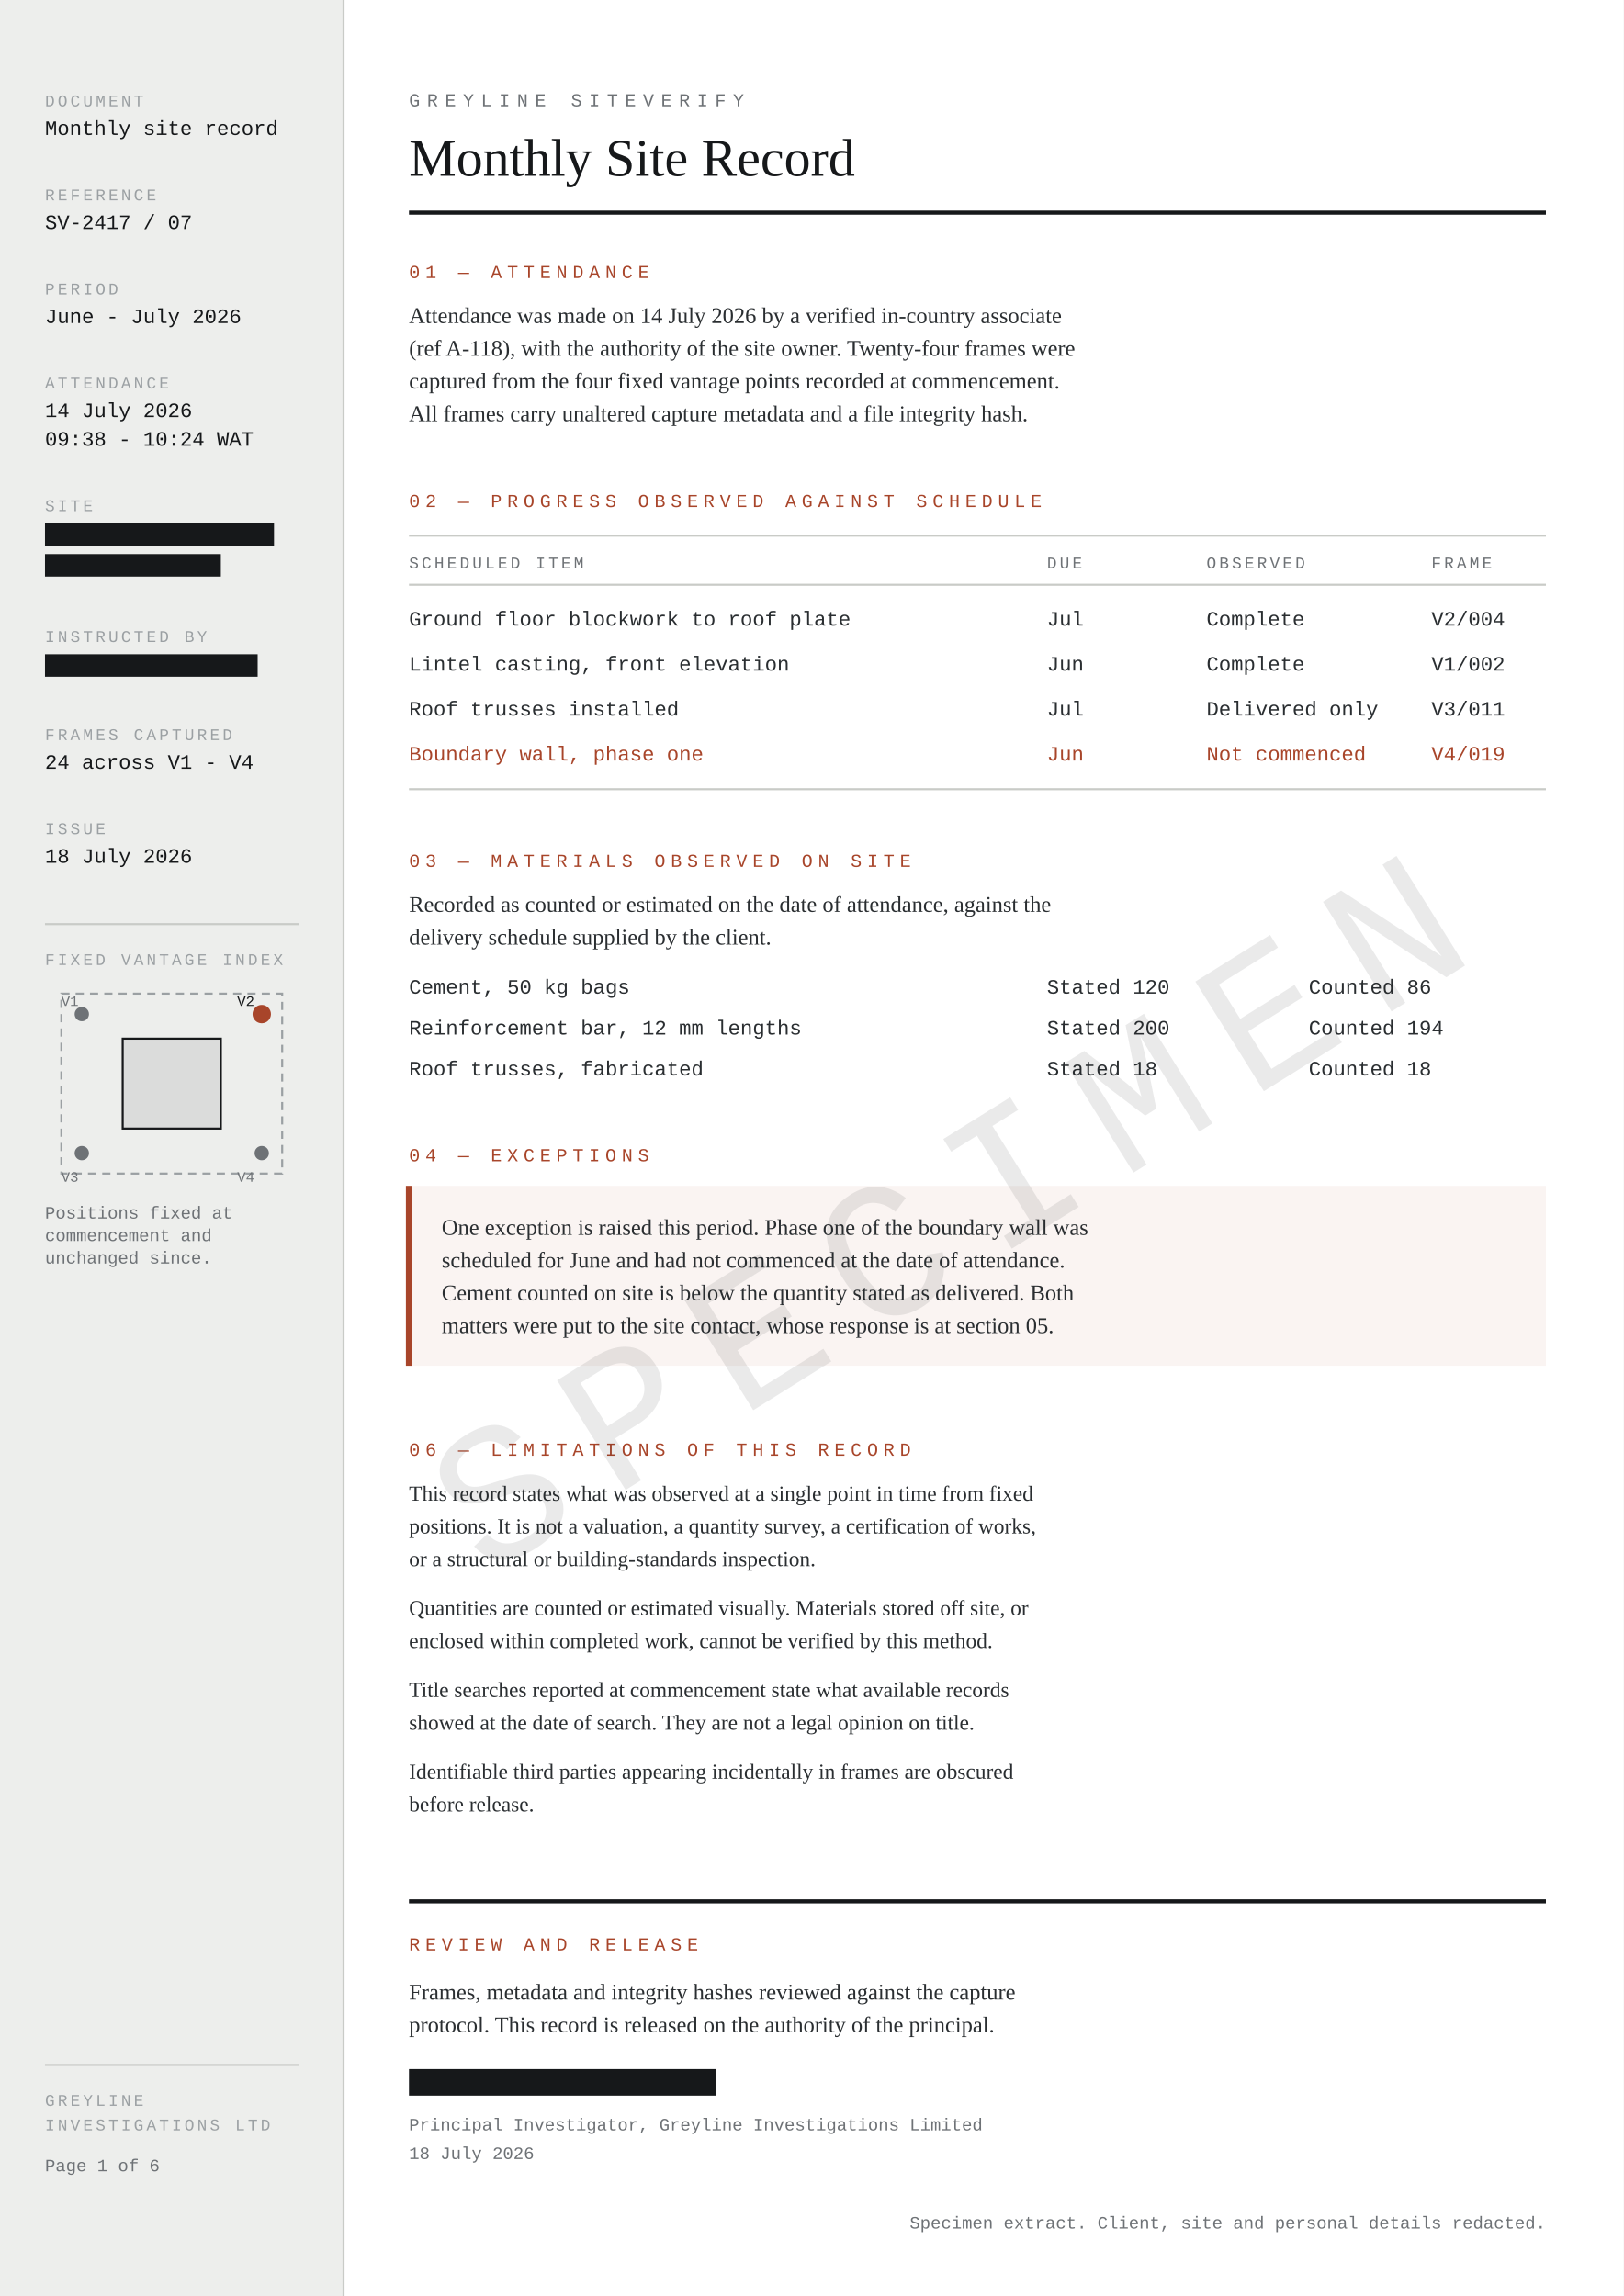
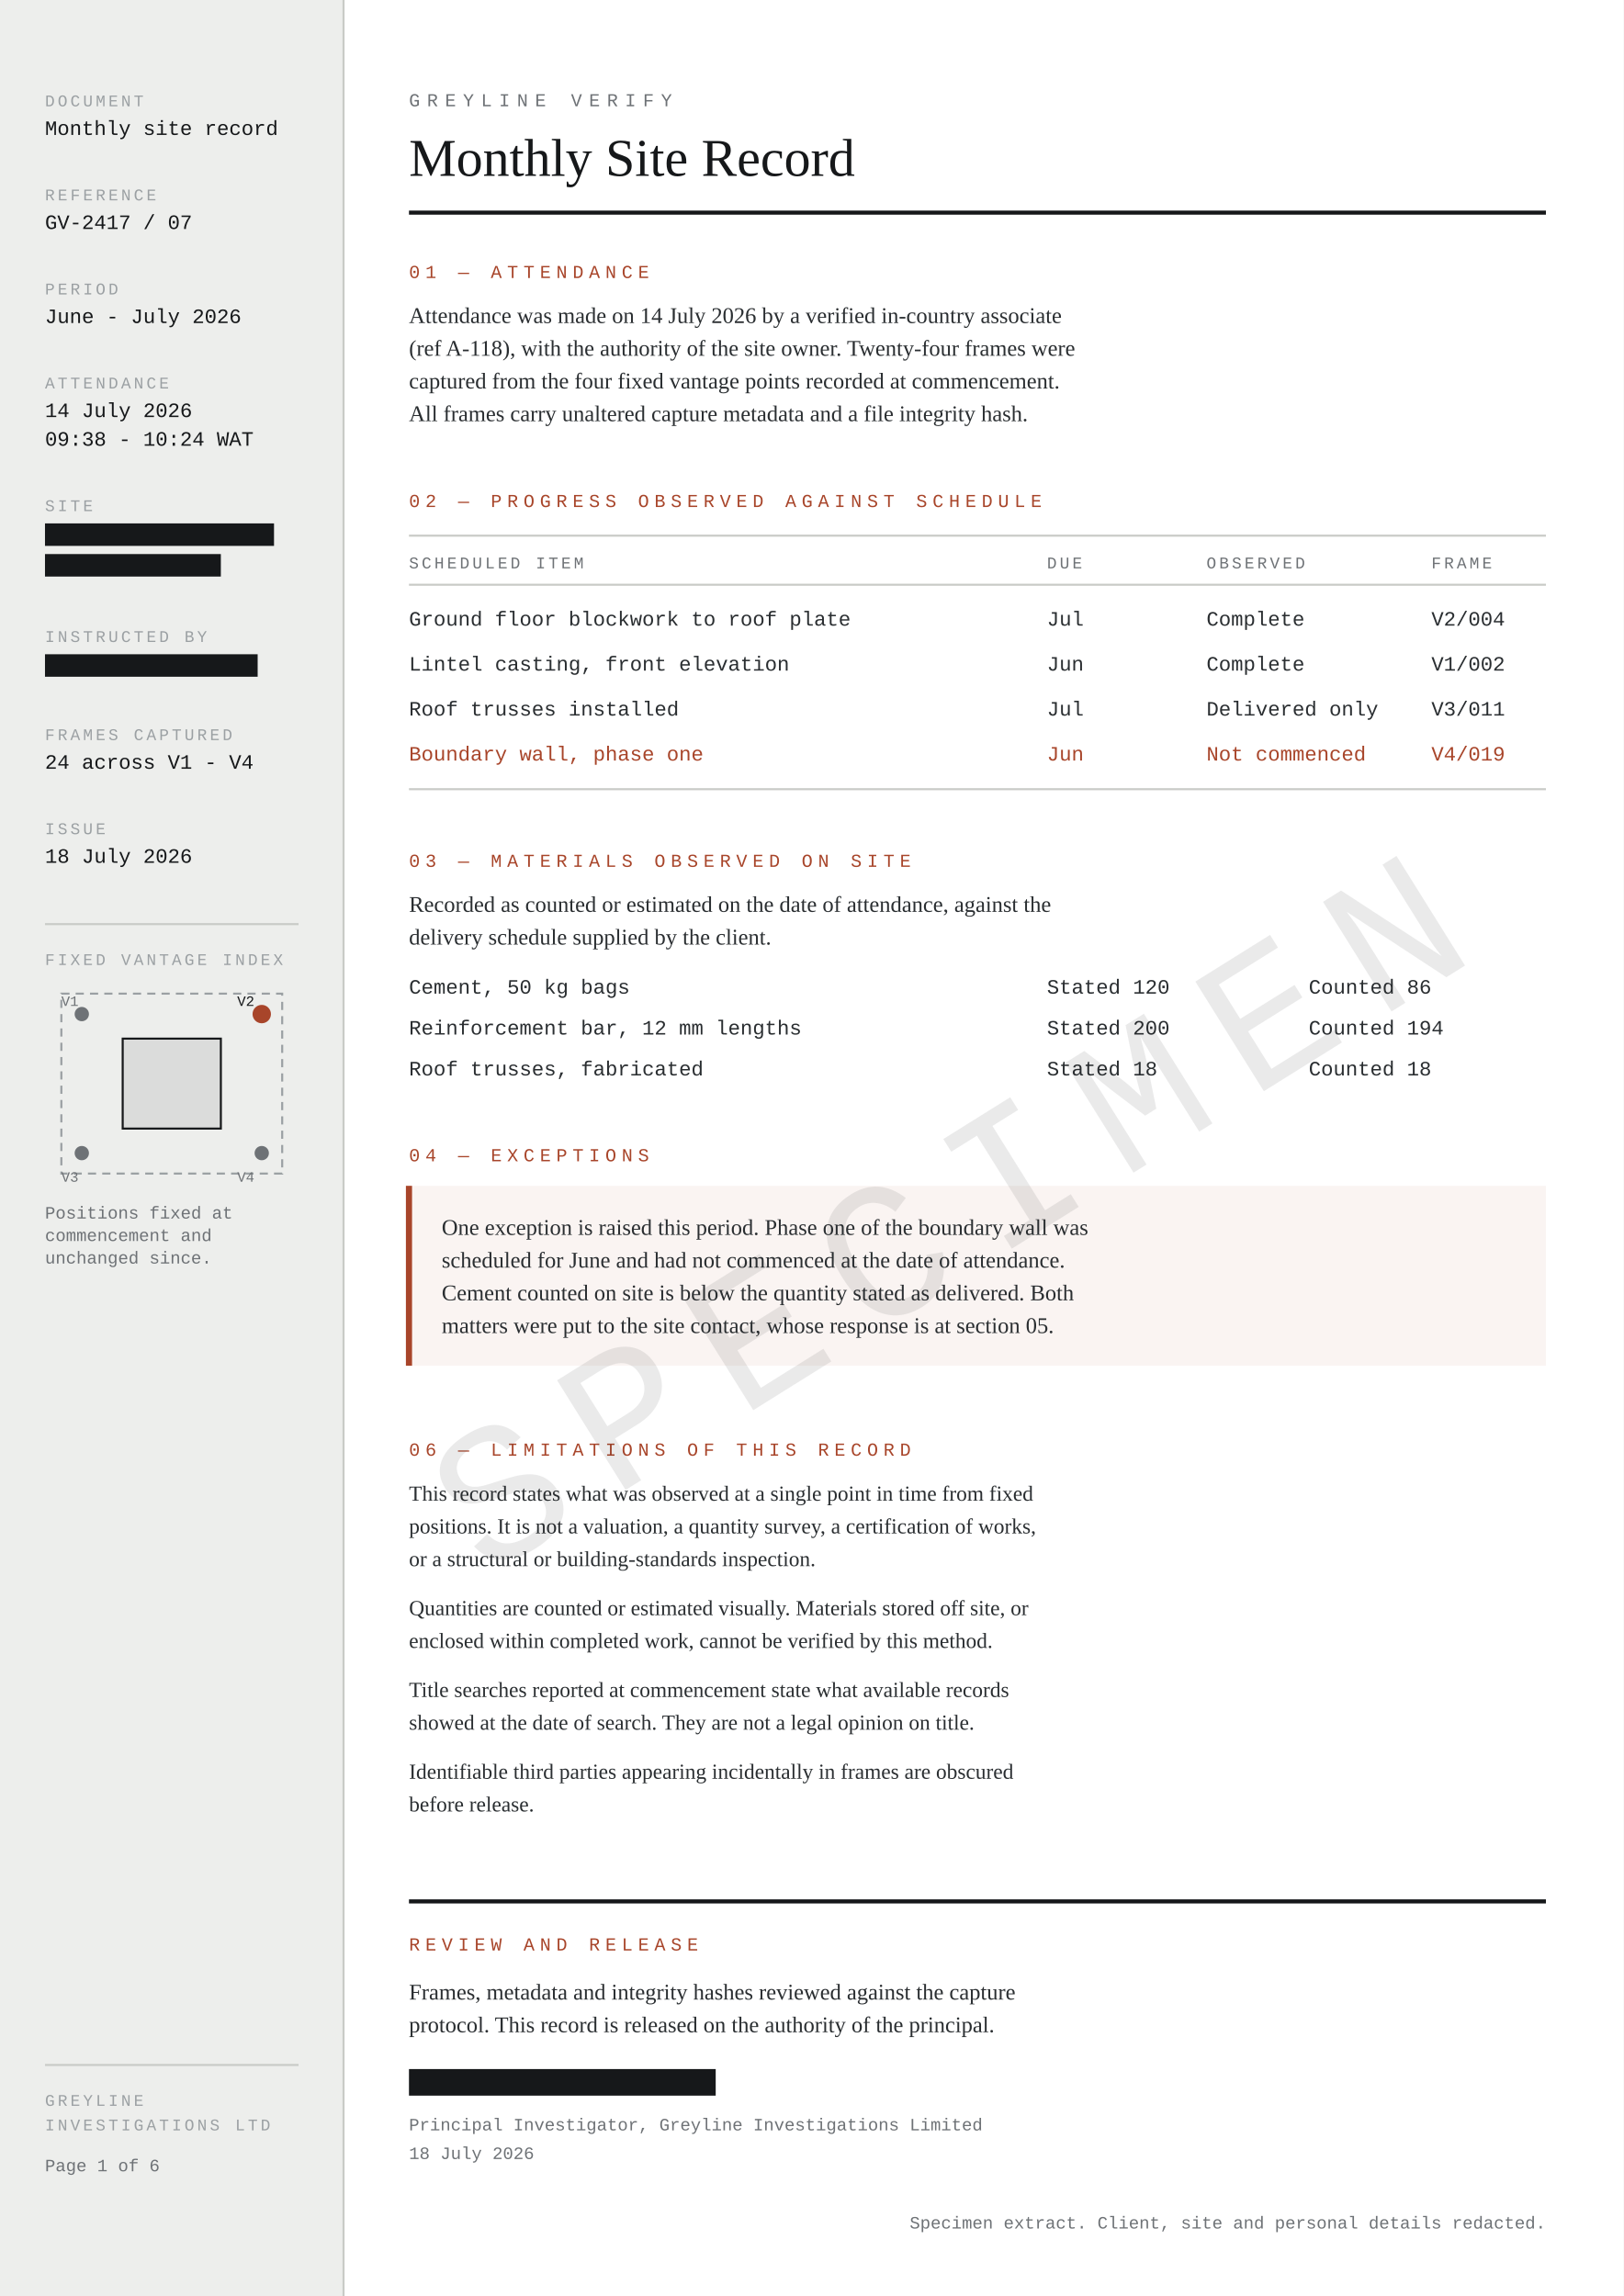
- <svg xmlns="http://www.w3.org/2000/svg" viewBox="0 0 794 1123" width="794" height="1123" role="img" aria-label="Specimen SiteVerify construction monitoring site record, redacted">
+ <svg xmlns="http://www.w3.org/2000/svg" viewBox="0 0 794 1123" width="794" height="1123" role="img" aria-label="Specimen Verify construction monitoring site record, redacted">
  <style>
    svg { --ink:#16181A; --concrete:#6E7276; --paper:#EDEEEC; --laterite:#A8452A; --hairline:#C9CBC7; }
    .mono { font-family:"SFMono-Regular", Menlo, Consolas, "Liberation Mono", monospace; }
    .serif{ font-family: Georgia, "Times New Roman", serif; }
    .rail-lbl { font-size:8px; letter-spacing:1.4px; fill:#9BA0A3; }
    .rail-val { font-size:10px; fill:#16181A; }
    .sec { font-size:9px; letter-spacing:2.6px; fill:#A8452A; }
    .h  { font-size:15px; fill:#16181A; }
    .b  { font-size:11px; fill:#2A2E31; }
    .t  { font-size:10px; fill:#2A2E31; }
    .th { font-size:8px; letter-spacing:1.4px; fill:#6E7276; }
    .fine { font-size:8.5px; fill:#6E7276; }
  </style>
  <rect width="794" height="1123" fill="#FFFFFF" />
  <rect x="0" y="0" width="168" height="1123" fill="#EDEEEC" />
  <line x1="168" y1="0" x2="168" y2="1123" stroke="#C9CBC7" stroke-width="1" />
  <g class="mono">
    <text class="rail-lbl" x="22" y="52">DOCUMENT</text>
    <text class="rail-val" x="22" y="66">Monthly site record</text>
    <text class="rail-lbl" x="22" y="98">REFERENCE</text>
-     <text class="rail-val" x="22" y="112">SV-2417 / 07</text>
+     <text class="rail-val" x="22" y="112">GV-2417 / 07</text>
    <text class="rail-lbl" x="22" y="144">PERIOD</text>
    <text class="rail-val" x="22" y="158">June - July 2026</text>
    <text class="rail-lbl" x="22" y="190">ATTENDANCE</text>
    <text class="rail-val" x="22" y="204">14 July 2026</text>
    <text class="rail-val" x="22" y="218">09:38 - 10:24 WAT</text>
    <text class="rail-lbl" x="22" y="250">SITE</text>
    <rect x="22" y="256" width="112" height="11" fill="#16181A" />
    <rect x="22" y="271" width="86" height="11" fill="#16181A" />
    <text class="rail-lbl" x="22" y="314">INSTRUCTED BY</text>
    <rect x="22" y="320" width="104" height="11" fill="#16181A" />
    <text class="rail-lbl" x="22" y="362">FRAMES CAPTURED</text>
    <text class="rail-val" x="22" y="376">24 across V1 - V4</text>
    <text class="rail-lbl" x="22" y="408">ISSUE</text>
    <text class="rail-val" x="22" y="422">18 July 2026</text>
  </g>
  <g>
    <line x1="22" y1="452" x2="146" y2="452" stroke="#C9CBC7" stroke-width="1" />
    <text class="mono rail-lbl" x="22" y="472">FIXED VANTAGE INDEX</text>
    <rect x="30" y="486" width="108" height="88" fill="none" stroke="#9BA0A3" stroke-width="1" stroke-dasharray="4 3" />
    <rect x="60" y="508" width="48" height="44" fill="#16181A" fill-opacity="0.08" stroke="#16181A" stroke-width="1" />
    <circle cx="40" cy="496" r="3.5" fill="#6E7276" />
    <circle cx="128" cy="496" r="4.5" fill="#A8452A" />
    <circle cx="40" cy="564" r="3.5" fill="#6E7276" />
    <circle cx="128" cy="564" r="3.5" fill="#6E7276" />
    <text class="mono" x="30" y="492" font-size="7" fill="#6E7276">V1</text>
    <text class="mono" x="116" y="492" font-size="7" fill="#16181A">V2</text>
    <text class="mono" x="30" y="578" font-size="7" fill="#6E7276">V3</text>
    <text class="mono" x="116" y="578" font-size="7" fill="#6E7276">V4</text>
    <text class="mono fine" x="22" y="596">Positions fixed at</text>
    <text class="mono fine" x="22" y="607">commencement and</text>
    <text class="mono fine" x="22" y="618">unchanged since.</text>
  </g>
  <g class="mono">
    <line x1="22" y1="1010" x2="146" y2="1010" stroke="#C9CBC7" stroke-width="1" />
    <text class="rail-lbl" x="22" y="1030">GREYLINE</text>
    <text class="rail-lbl" x="22" y="1042">INVESTIGATIONS LTD</text>
    <text class="fine" x="22" y="1062">Page 1 of 6</text>
  </g>
-   <text class="mono" x="200" y="52" font-size="9" letter-spacing="3.4" fill="#6E7276">GREYLINE SITEVERIFY</text>
+   <text class="mono" x="200" y="52" font-size="9" letter-spacing="3.4" fill="#6E7276">GREYLINE VERIFY</text>
  <text class="serif" x="200" y="86" font-size="26" fill="#16181A">Monthly Site Record</text>
  <line x1="200" y1="104" x2="756" y2="104" stroke="#16181A" stroke-width="2" />
  <text class="mono sec" x="200" y="136">01 — ATTENDANCE</text>
  <text class="serif b" x="200" y="158">Attendance was made on 14 July 2026 by a verified in-country associate</text>
  <text class="serif b" x="200" y="174">(ref A-118), with the authority of the site owner. Twenty-four frames were</text>
  <text class="serif b" x="200" y="190">captured from the four fixed vantage points recorded at commencement.</text>
  <text class="serif b" x="200" y="206">All frames carry unaltered capture metadata and a file integrity hash.</text>
  <text class="mono sec" x="200" y="248">02 — PROGRESS OBSERVED AGAINST SCHEDULE</text>
  <line x1="200" y1="262" x2="756" y2="262" stroke="#C9CBC7" stroke-width="1" />
  <g class="mono th">
    <text x="200" y="278">SCHEDULED ITEM</text>
    <text x="512" y="278">DUE</text>
    <text x="590" y="278">OBSERVED</text>
    <text x="700" y="278">FRAME</text>
  </g>
  <line x1="200" y1="286" x2="756" y2="286" stroke="#C9CBC7" stroke-width="1" />
  <g class="mono t">
    <text x="200" y="306">Ground floor blockwork to roof plate</text>
    <text x="512" y="306">Jul</text>
    <text x="590" y="306">Complete</text>
    <text x="700" y="306">V2/004</text>
    <text x="200" y="328">Lintel casting, front elevation</text>
    <text x="512" y="328">Jun</text>
    <text x="590" y="328">Complete</text>
    <text x="700" y="328">V1/002</text>
    <text x="200" y="350">Roof trusses installed</text>
    <text x="512" y="350">Jul</text>
    <text x="590" y="350">Delivered only</text>
    <text x="700" y="350">V3/011</text>
    <text x="200" y="372" fill="#A8452A">Boundary wall, phase one</text>
    <text x="512" y="372" fill="#A8452A">Jun</text>
    <text x="590" y="372" fill="#A8452A">Not commenced</text>
    <text x="700" y="372" fill="#A8452A">V4/019</text>
  </g>
  <line x1="200" y1="386" x2="756" y2="386" stroke="#C9CBC7" stroke-width="1" />
  <text class="mono sec" x="200" y="424">03 — MATERIALS OBSERVED ON SITE</text>
  <text class="serif b" x="200" y="446">Recorded as counted or estimated on the date of attendance, against the</text>
  <text class="serif b" x="200" y="462">delivery schedule supplied by the client.</text>
  <g class="mono t">
    <text x="200" y="486">Cement, 50 kg bags</text>
    <text x="512" y="486">Stated 120</text>
    <text x="640" y="486">Counted 86</text>
    <text x="200" y="506">Reinforcement bar, 12 mm lengths</text>
    <text x="512" y="506">Stated 200</text>
    <text x="640" y="506">Counted 194</text>
    <text x="200" y="526">Roof trusses, fabricated</text>
    <text x="512" y="526">Stated 18</text>
    <text x="640" y="526">Counted 18</text>
  </g>
  <text class="mono sec" x="200" y="568">04 — EXCEPTIONS</text>
  <rect x="200" y="580" width="556" height="88" fill="#A8452A" fill-opacity="0.06" />
  <line x1="200" y1="580" x2="200" y2="668" stroke="#A8452A" stroke-width="3" />
  <text class="serif b" x="216" y="604">One exception is raised this period. Phase one of the boundary wall was</text>
  <text class="serif b" x="216" y="620">scheduled for June and had not commenced at the date of attendance.</text>
  <text class="serif b" x="216" y="636">Cement counted on site is below the quantity stated as delivered. Both</text>
  <text class="serif b" x="216" y="652">matters were put to the site contact, whose response is at section 05.</text>
  <text class="mono sec" x="200" y="712">06 — LIMITATIONS OF THIS RECORD</text>
  <g class="serif" font-size="10.5" fill="#2A2E31">
    <text x="200" y="734">This record states what was observed at a single point in time from fixed</text>
    <text x="200" y="750">positions. It is not a valuation, a quantity survey, a certification of works,</text>
    <text x="200" y="766">or a structural or building-standards inspection.</text>
    <text x="200" y="790">Quantities are counted or estimated visually. Materials stored off site, or</text>
    <text x="200" y="806">enclosed within completed work, cannot be verified by this method.</text>
    <text x="200" y="830">Title searches reported at commencement state what available records</text>
    <text x="200" y="846">showed at the date of search. They are not a legal opinion on title.</text>
    <text x="200" y="870">Identifiable third parties appearing incidentally in frames are obscured</text>
    <text x="200" y="886">before release.</text>
  </g>
  <line x1="200" y1="930" x2="756" y2="930" stroke="#16181A" stroke-width="2" />
  <text class="mono sec" x="200" y="954">REVIEW AND RELEASE</text>
  <text class="serif b" x="200" y="978">Frames, metadata and integrity hashes reviewed against the capture</text>
  <text class="serif b" x="200" y="994">protocol. This record is released on the authority of the principal.</text>
  <rect x="200" y="1012" width="150" height="13" fill="#16181A" />
  <text class="mono fine" x="200" y="1042">Principal Investigator, Greyline Investigations Limited</text>
  <text class="mono fine" x="200" y="1056">18 July 2026</text>
  <g transform="rotate(-32 480 620)" opacity="0.09">
    <text class="mono" x="480" y="620" text-anchor="middle" font-size="96" letter-spacing="16" fill="#16181A">SPECIMEN</text>
  </g>
  <text class="mono fine" x="756" y="1090" text-anchor="end" fill="#9BA0A3">Specimen extract. Client, site and personal details redacted.</text>
</svg>
